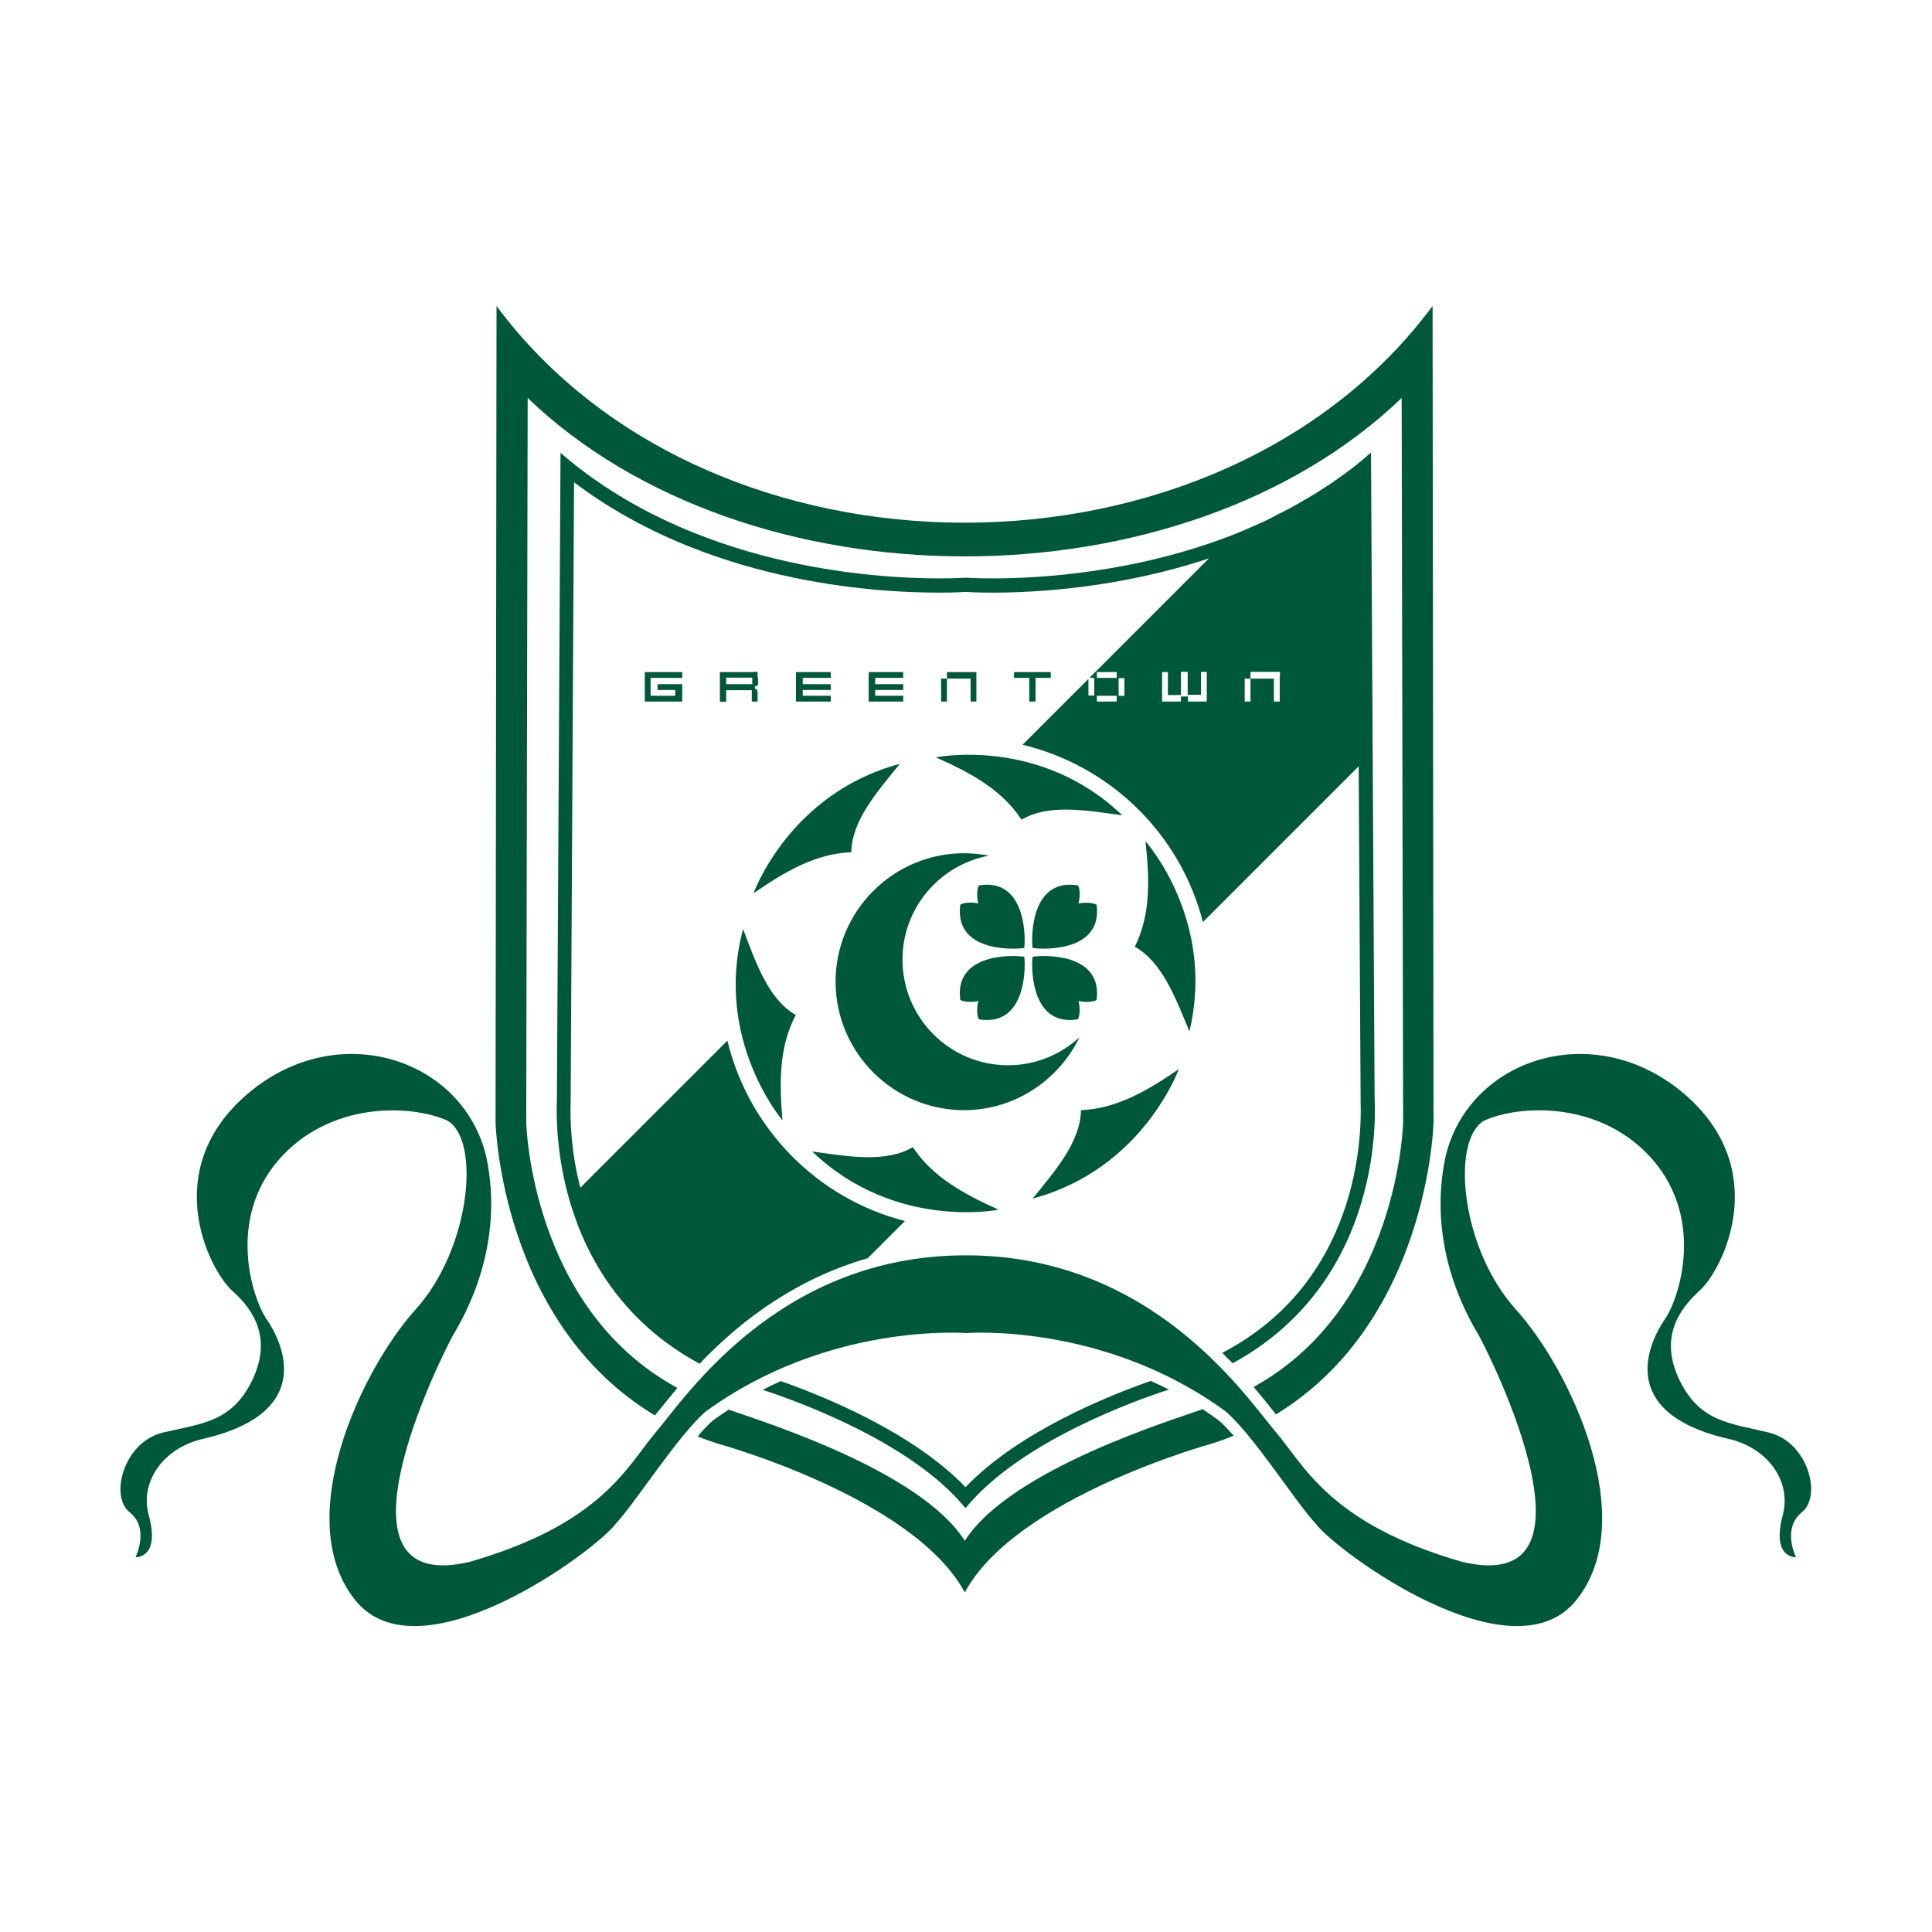
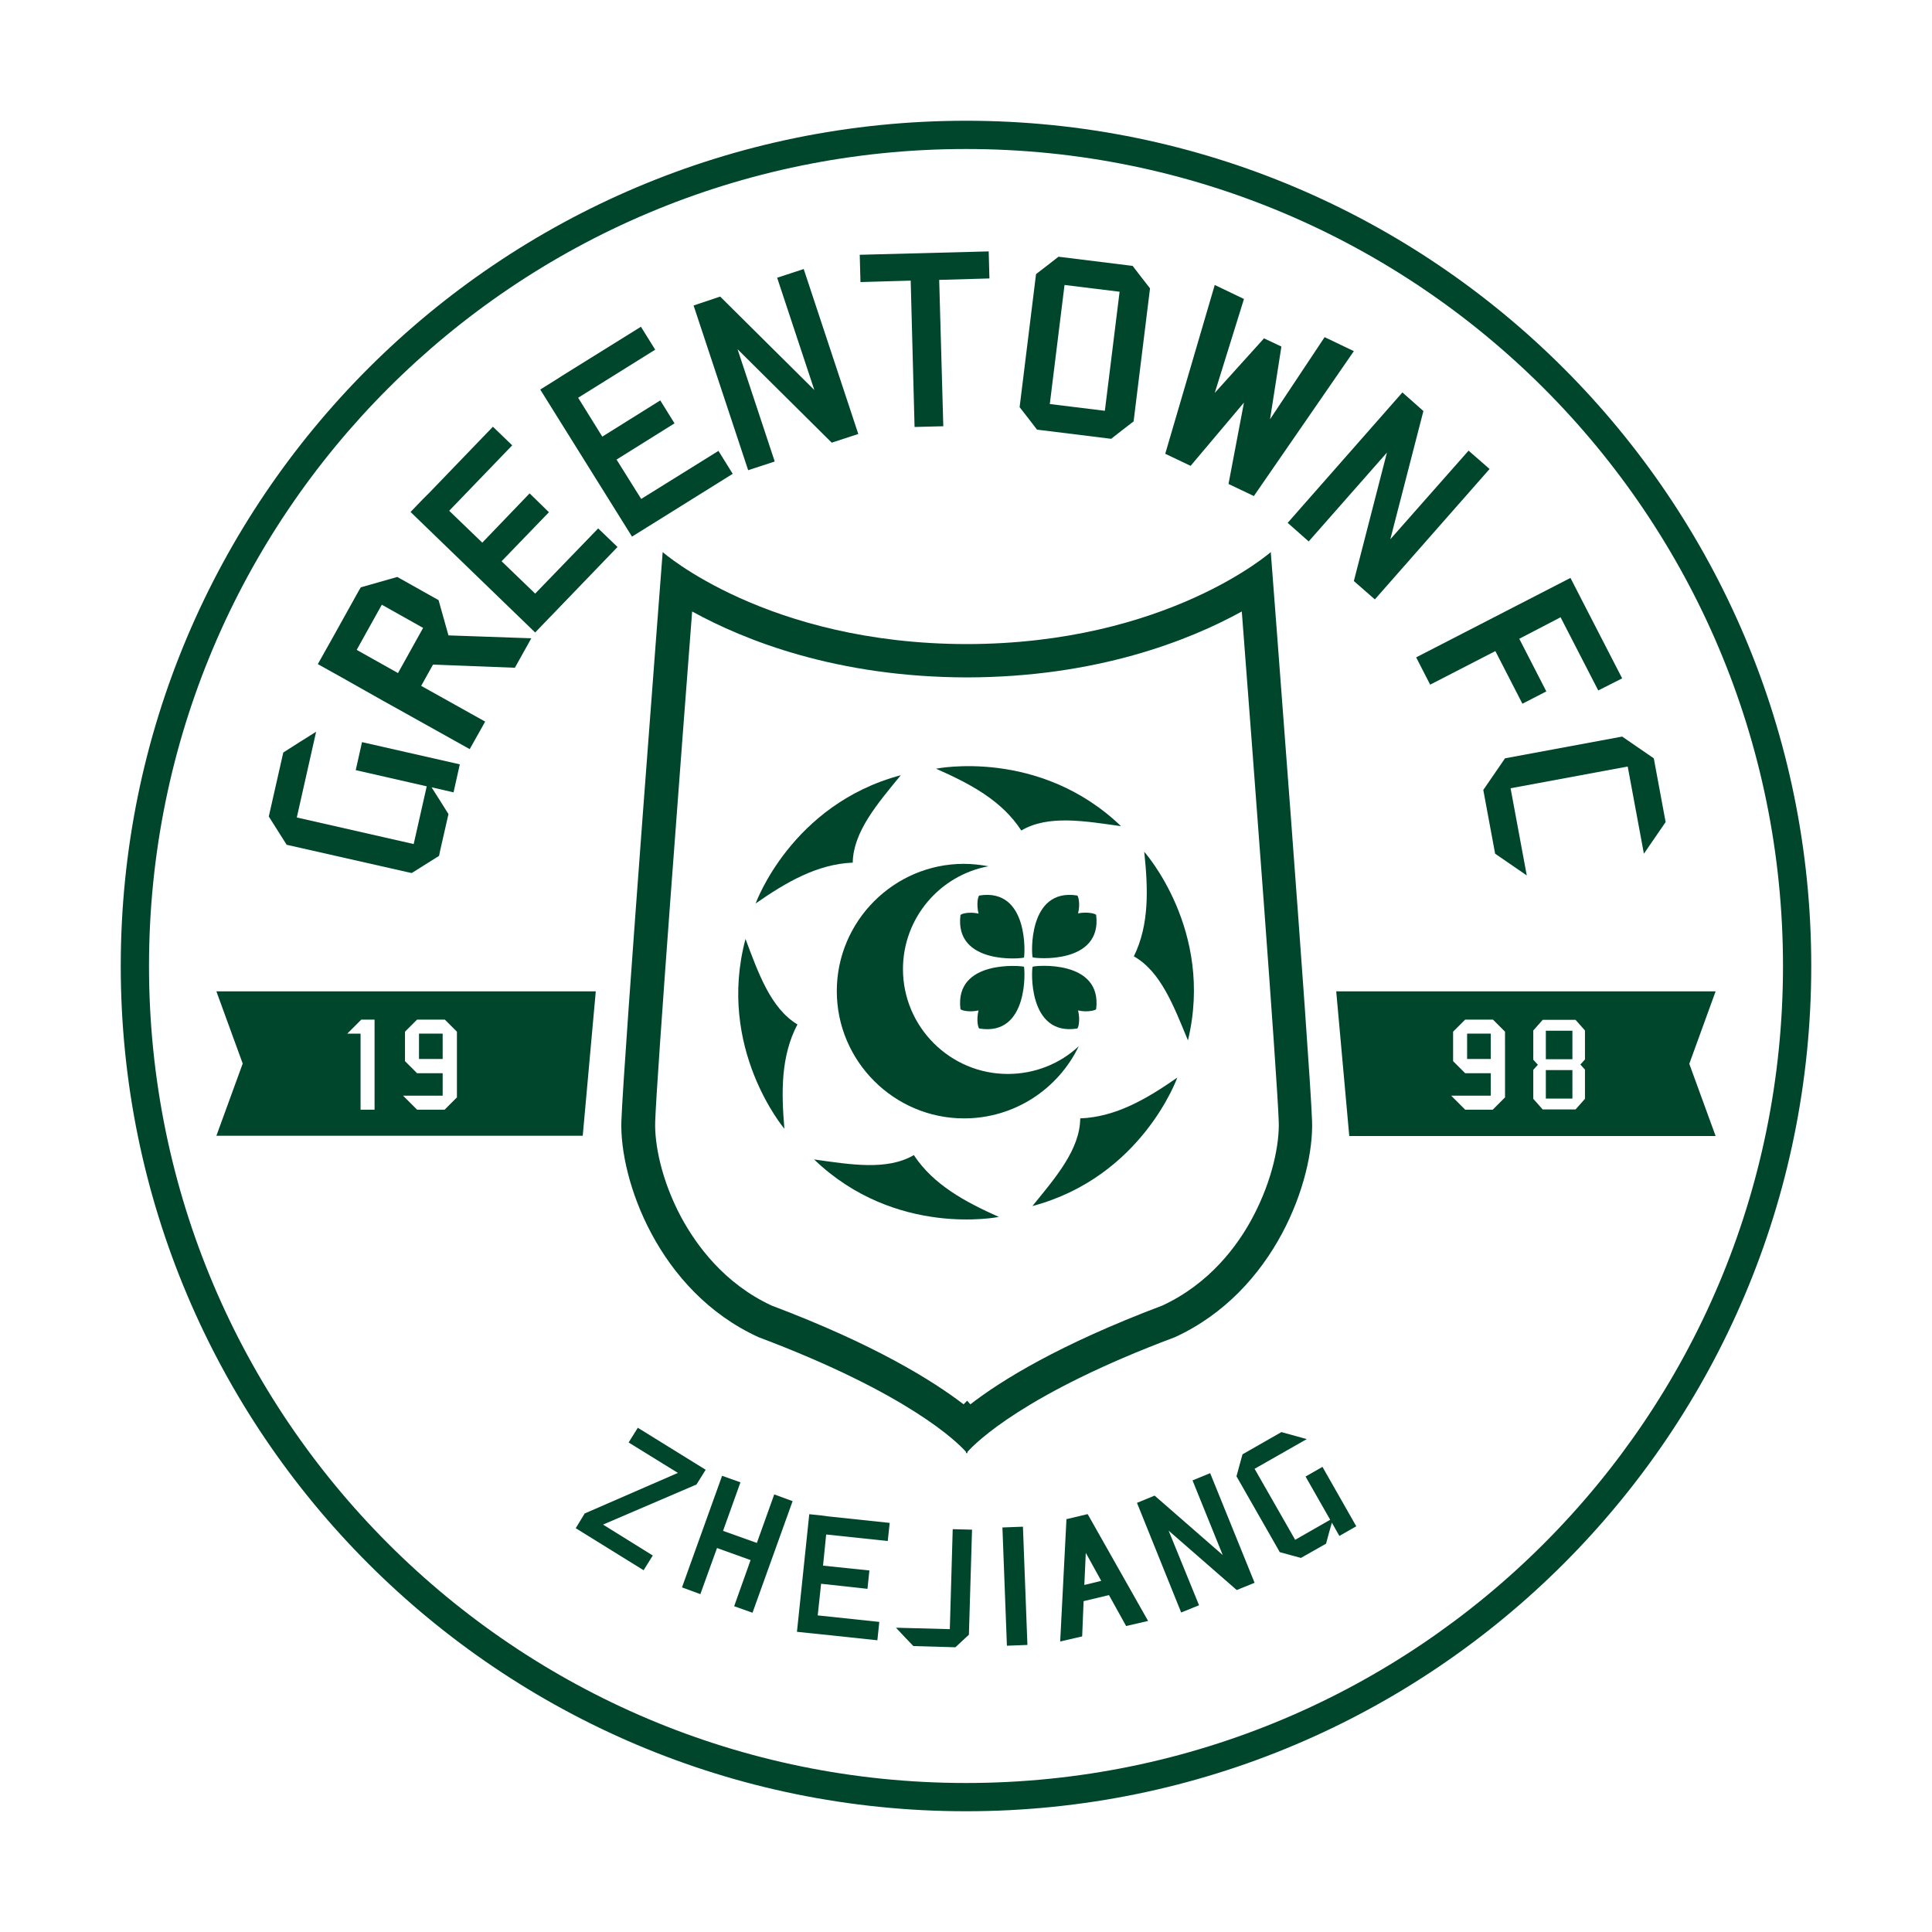
<svg xmlns="http://www.w3.org/2000/svg" version="1.1" id="图层_1" x="0px" y="0px" viewBox="0 0 800 800" style="enable-background:new 0 0 800 800;" xml:space="preserve">
  <style type="text/css">
- 	.st0{fill-rule:evenodd;clip-rule:evenodd;fill:#00583B;}
+ 	.st0{fill-rule:evenodd;clip-rule:evenodd;fill:#00462D;}
</style>
  <g>
-     <path class="st0" d="M372.6,316.3c-45.8,12.2-60.6,53.6-60.6,53.6c12.6-8.7,25.6-16.5,40.5-17C352.7,339.9,363,328.1,372.6,316.3z" />
-     <path class="st0" d="M307.7,384.7c-12.3,45.7,16.3,79.2,16.3,79.2c-1.3-15.3-1.5-30.4,5.5-43.6C318.2,413.7,313.1,399,307.7,384.7z   " />
-     <path class="st0" d="M378,475c-11.2,6.6-26.6,3.9-41.7,1.8c34.2,32.8,77.2,24.1,77.2,24.1C399.5,494.6,386.2,487.5,378,475z" />
-     <path class="st0" d="M488.1,442.7c-12.6,8.7-25.6,16.4-40.5,17c-0.2,13-10.4,24.8-20,36.6C473.3,484.1,488.1,442.7,488.1,442.7z" />
-     <path class="st0" d="M423,339.4c11.2-6.6,26.6-3.9,41.7-1.8c-34.1-32.8-77.2-24-77.2-24C401.5,319.8,414.7,326.8,423,339.4z" />
-     <path class="st0" d="M474.3,348.3c1.7,15.3,2.3,30.3-4.4,43.7c11.3,6.4,16.8,21,22.6,35.1C503.6,381,474.3,348.3,474.3,348.3z" />
-     <path class="st0" d="M447,429.5c-7.8,7.2-18.2,11.6-29.6,11.6c-24.1,0-43.7-19.6-43.7-43.8c0-21.4,15.5-39.2,35.8-43   c-3.3-0.6-6.8-1-10.3-1c-29.3,0-53.2,23.9-53.2,53.2c0,29.3,23.9,53.2,53.2,53.2C420.1,459.7,438.4,447.3,447,429.5z" />
-     <path class="st0" d="M405.5,366.6c-0.6,0-1.4,3.6-0.4,7.5c-4-0.9-7.6,0.1-7.5,0.7c-2.6,20.8,25.6,18.1,26.5,17.7   C424.5,391.5,426.1,363.3,405.5,366.6z" />
-     <path class="st0" d="M454.1,374.8c0-0.5-3.5-1.5-7.5-0.7c1-4,0.2-7.5-0.4-7.5c-20.7-3.3-19,24.9-18.6,25.9   C428.6,392.9,456.7,395.5,454.1,374.8z" />
-     <path class="st0" d="M405.5,422.1c20.7,3.3,19-24.9,18.6-25.9c-0.9-0.4-29.1-3.1-26.5,17.7c0,0.5,3.5,1.5,7.5,0.6   C404.1,418.5,404.9,422.1,405.5,422.1z" />
-     <path class="st0" d="M454.1,413.9c2.6-20.8-25.6-18.1-26.5-17.7c-0.4,1-2.1,29.2,18.6,25.9c0.5,0,1.4-3.6,0.4-7.6   C450.6,415.4,454.2,414.4,454.1,413.9z" />
-     <polygon class="st0" points="269.4,288.1 269.4,280.7 282.5,280.7 282.5,278.3 267,278.3 267,279.6 267,280.7 267,288.1 267,290.5    269.4,290.5 282.5,290.5 282.5,290.4 282.5,288.1 282.5,285.7 282.5,284.3 282.5,283.3 272.3,283.3 272.3,285.7 279.6,285.7    279.6,288.1  " />
-     <path class="st0" d="M311.9,278.3L311.9,278.3h-11.2h-2.4h-0.2v12.3h2.6v-4.8h10.6v0.5v0.5v3.7h2.4v-4.3h-0.2v-0.9h-0.9v-1.2h1   v-0.5h0.3v-3h-0.2v-2.4H311.9z M300.7,283.3v-2.7h10.8v2.7h-0.2H300.7z" />
-     <polygon class="st0" points="344,280.7 344,278.3 329.6,278.3 329.6,278.7 329.6,280.7 329.6,290.5 329.9,290.5 332.4,290.5    344,290.5 344,288.1 332.4,288.1 332.4,285.7 344,285.7 344,283.3 332.4,283.3 332.4,280.7  " />
-     <polygon class="st0" points="404.3,290.5 404.3,281 404.3,280.1 404.3,278.3 392.1,278.3 392.1,281 389.7,281 389.7,290.5    392.1,290.5 392.1,281 401.9,281 401.9,290.5  " />
-     <polygon class="st0" points="428.8,290.5 428.8,280.7 435.1,280.7 435.1,278.3 428.8,278.3 426.2,278.3 419.9,278.3 419.9,280.7    426.2,280.7 426.2,290.5  " />
-     <polygon class="st0" points="374,280.7 374,278.3 359.7,278.3 359.7,278.7 359.7,280.7 359.7,290.5 359.9,290.5 362.4,290.5    374,290.5 374,288.1 362.4,288.1 362.4,285.7 374,285.7 374,283.3 362.4,283.3 362.4,280.7  " />
-     <path class="st0" d="M732.5,593.2c-16.1-3.9-28.4-4.3-36.9-21.4c-8.4-17.1-1.2-28.9,8.2-37.4c9.4-8.4,30.6-50.1-6.7-81.7   c-37.4-31.6-89.2-14.2-98.6,26.5c-7.6,36.3,8.6,65,13.7,73.5c4.9,8.7,54.9,108.8-6.9,94c-54.9-15.9-65.1-39.8-77.4-54.2   c-12.3-14.5-51-72.7-128-72.7S284.3,578,272,592.5c-12.3,14.5-22.4,38.3-77.4,54.2c-61.8,14.8-11.8-85.3-6.9-94   c5.1-8.5,21.3-37.2,13.7-73.5c-9.4-40.7-61.2-58.1-98.6-26.5c-37.4,31.6-16.1,73.3-6.7,81.7c9.4,8.4,16.6,20.2,8.2,37.4   c-8.4,17.1-20.7,17.6-36.9,21.4c-16.1,3.9-22.2,26.3-13.7,33c8.4,6.7,2.4,18.6,2.4,18.6s10.4,0.7,5.5-17.4   c-3.9-14.2,6.5-28.4,23.4-31.8c46-11.1,31.8-40,25.5-49.2c-6.3-9.2-16.4-41.5,4.8-66s54.9-23.1,69.9-16.4c14,8,9.6,53-13,78.1   c-22.7,25.1-51.8,87.2-25.1,120.5c26.8,33.3,99.8-20.6,108-31.8c8.2-8.8,25.4-36.1,37.1-46.3C343,547.4,400,552,400,552   s57-4.6,107.6,32.5c11.7,10.2,28.9,37.5,37.1,46.3c8.2,11.2,81.2,65.1,108,31.8c26.8-33.3-2.4-95.4-25.1-120.5   c-22.7-25.1-27-70.1-13-78.1c14.9-6.7,48.7-8.2,69.9,16.4s11.1,56.9,4.8,66c-6.3,9.2-20.5,38.1,25.5,49.2   c16.9,3.4,27.2,17.6,23.4,31.8c-4.8,18.1,5.5,17.4,5.5,17.4s-6-11.8,2.4-18.6C754.6,619.5,748.6,597.1,732.5,593.2z" />
-     <path class="st0" d="M399.5,659.6c0,0,0-0.1-0.1-0.1c0,0,0,0.1-0.1,0.1H399.5z" />
-     <path class="st0" d="M271.2,586.1c0.4-0.5,0.8-1,1.2-1.5c2.3-2.8,5-6.2,8.1-9.9c-60.9-33-62.6-109.9-62.6-109.9l0.6-300   c91.1,87.4,270.7,87.5,361.9,0l0.6,300c0,0-1.7,76.3-61.9,109.5c3.3,3.9,6.1,7.4,8.4,10.3c0.3,0.4,0.6,0.7,0.8,1.1   c63.5-38.7,65.3-121,65.3-121l-0.4-338c-88.9,119.7-298.8,119.6-387.6,0l-0.4,338C205.2,464.7,207.1,547.6,271.2,586.1z" />
-     <path class="st0" d="M504.7,588.2c-2.2-1.6-4.5-3.2-6.7-4.7c-11.2,4.1-79.5,24.7-98.5,54.5c-18.6-29.3-84.8-49.7-97.8-54.3   c-2.1,1.4-4.3,2.9-6.4,4.4c-2,1.7-4.2,4-6.4,6.7c2.7,1.1,5.5,2.1,8.4,3c0,0,81,22.2,102.2,61.6c21.2-39.4,102.2-61.6,102.2-61.6   c3.2-1,6.2-2.1,9.1-3.3C508.7,592,506.6,589.9,504.7,588.2z" />
-     <path class="st0" d="M506.1,560.2c1.5,1.5,2.9,2.9,4.3,4.3c63.7-34.7,58.9-106.2,58.8-109.5l-0.8-143.6l0,0l-0.7-124   c-1,0.8-2,1.7-2.9,2.5c-0.4,0.3-0.8,0.7-1.2,1c-0.6,0.5-1.2,0.9-1.7,1.4c-0.5,0.4-1,0.8-1.5,1.2c-0.5,0.4-1,0.8-1.5,1.1   c-1.1,0.9-2.3,1.7-3.4,2.5c-0.3,0.2-0.5,0.4-0.8,0.6c-0.7,0.5-1.3,0.9-2,1.4c-0.3,0.2-0.7,0.5-1,0.7c-0.7,0.5-1.4,0.9-2.1,1.4   c-0.3,0.2-0.6,0.4-0.8,0.5c-2.4,1.6-4.8,3.1-7.2,4.5c-0.2,0.1-0.5,0.3-0.7,0.4c-0.8,0.4-1.5,0.9-2.3,1.3c-0.3,0.2-0.5,0.3-0.8,0.5   c-2.4,1.4-4.8,2.7-7.3,3.9c-0.3,0.1-0.5,0.3-0.8,0.4c-0.7,0.4-1.4,0.7-2.1,1.1c-0.4,0.2-0.8,0.4-1.1,0.6c-0.7,0.3-1.4,0.7-2,1   c-0.4,0.2-0.8,0.4-1.1,0.5c-1.2,0.5-2.3,1.1-3.5,1.6c-0.5,0.2-0.9,0.4-1.4,0.6c-0.6,0.3-1.2,0.5-1.8,0.8c-0.5,0.2-1,0.4-1.6,0.7   c-0.6,0.2-1.1,0.5-1.7,0.7c-0.6,0.2-1.2,0.5-1.7,0.7c-41.1,16.3-81.7,18.5-100.6,18.5c-7.1,0-11.1-0.3-11.1-0.3s-4.1,0.3-11.1,0.3   c-27.9,0-102.4-4.8-156.8-52l-1.5,267.6c0,3.3-4.9,75,59.1,109.6c0,0,0,0,0,0c0.8-0.8,1.5-1.6,2.3-2.4c0.3-0.3,0.7-0.7,1-1   c6.2-6.2,13.5-12.7,22-18.7c13.9-9.9,28.7-17.1,44.3-21.6l15.4-15.4c-36.3-9.3-64.7-38.2-73.5-74.7l-60.9,60.9   c-3.9-15.1-4.3-28.3-4-35.8c0-0.4,0-0.7,0-0.8l1.4-255.5c54.3,41.1,122.9,45.7,151,45.7c6,0,9.9-0.2,11.1-0.3   c1.3,0.1,5.2,0.3,11.1,0.3c18,0,52.8-1.9,89.7-14.2l-49.5,49.5h2v7.3h-2.4v-6.9l-27.3,27.3c36.5,8.7,65.4,37.1,74.7,73.4l64.5-64.5   l0.8,137.8c0,0.2,0,0.4,0,0.8c0.3,9.7-0.3,29-8.5,49.9C545.4,530,529,548.2,506.1,560.2z M462.4,290.5h-8.2v-2.4h8.2V290.5z    M462.4,280.7h-8.2v-2.4h8.2V280.7z M465.6,288.1h-2.4v-7.3h2.4V288.1z M489,290.5h-7.8v-1.9v-0.8v-9.5h2.4v9.5h5.4V290.5z    M491.9,288.4H489v-10.2h2.8V288.4z M499.7,287.8v0.8v1.9h-7.8v-2.8h5.4v-9.5h2.4V287.8z M529.9,280.1v0.9v9.5h-2.4V281h-9.7v9.5   h-2.4V281h2.4v-2.8h12.2V280.1z" />
-     <path class="st0" d="M399.8,624.5c22.5-27.6,70.8-44.8,84.2-49.1c-2.5-1.3-5-2.5-7.5-3.6c-17.4,6.1-54.7,21-76.7,44   c-21.9-22.8-59-37.8-76.5-43.9c-2.5,1.1-5,2.3-7.5,3.6C329.6,580,377.5,597.1,399.8,624.5z" />
+     <path class="st0" d="M400,50C206.7,50,50,206.7,50,400s156.7,350,350,350s350-156.7,350-350S593.3,50,400,50z M400,738.3   C213.1,738.3,61.7,586.9,61.7,400S213.1,61.7,400,61.7S738.3,213.1,738.3,400S586.9,738.3,400,738.3z" />
+     <path class="st0" d="M400.3,601.5c0.2,0.2,0.3,0.4,0.3,0.4v-0.7c3.5-3.9,23.7-24.2,85.9-47.5c41.6-19.1,57.6-65.3,56.8-89.4   c-0.8-24.1-17.1-235.7-17.1-235.7s-43.1,38-125.9,38.1c-82.8-0.1-125.9-38.1-125.9-38.1s-16.3,211.6-17.1,235.7   c-0.8,24.1,15.2,70.4,56.8,89.4c62.2,23.4,82.5,43.6,85.9,47.5v0.7C400,601.8,400.1,601.7,400.3,601.5z M399,581.5   c-12.8-9.8-36.8-24.8-79.5-40.9c-19.6-9.1-31.1-24.9-37.4-36.5c-8.4-15.7-11.1-30.7-10.8-39.6c0.6-18.7,11-155.4,15.3-211.3   c21.8,12,59.9,27.2,113.8,27.3c53.8-0.1,92-15.3,113.8-27.3c4.3,55.9,14.7,192.6,15.3,211.3c0.3,8.8-2.4,23.8-10.8,39.6   c-6.2,11.7-17.8,27.4-37.4,36.5c-42.7,16.1-66.7,31-79.5,40.9l-1.3-1.5L399,581.5z" />
+     <path class="st0" d="M427.5,499.4c45.4-12.1,60-53.2,60-53.2c-12.5,8.7-25.3,16.3-40.2,16.9C447.2,476,437,487.7,427.5,499.4z" />
+     <path class="st0" d="M413.6,503.9c-13.9-6.2-27.1-13.3-35.2-25.6c-11.1,6.5-26.3,3.9-41.3,1.8C370.9,512.6,413.6,503.9,413.6,503.9   z" />
+     <path class="st0" d="M491.9,430.8c11-45.6-18.1-78.1-18.1-78.1c1.6,15.1,2.2,30.1-4.3,43.3C480.7,402.3,486.1,416.8,491.9,430.8z" />
+     <path class="st0" d="M422.9,343.9c11.1-6.6,26.3-3.9,41.3-1.8c-33.9-32.5-76.6-23.8-76.6-23.8C401.6,324.5,414.8,331.4,422.9,343.9   z" />
+     <path class="st0" d="M373,321c-45.4,12.1-60.1,53.1-60.1,53.1c12.5-8.7,25.4-16.3,40.2-16.9C353.3,344.4,363.4,332.7,373,321z" />
+     <path class="st0" d="M308.7,388.8c-12.1,45.3,16.1,78.6,16.1,78.6c-1.3-15.2-1.5-30.1,5.4-43.2C319.1,417.5,314,402.9,308.7,388.8z   " />
+     <path class="st0" d="M346.5,410.4c0,29,23.7,52.7,52.7,52.7c20.9,0,39-12.2,47.5-29.9c-7.7,7.2-18.1,11.5-29.4,11.5   c-23.9,0-43.4-19.5-43.4-43.4c0-21.2,15.3-38.9,35.4-42.6c-3.3-0.6-6.7-1-10.2-1C370.2,357.7,346.5,381.4,346.5,410.4z" />
+     <path class="st0" d="M405.6,370.8c-0.6,0-1.4,3.5-0.4,7.5c-4-0.9-7.5,0.1-7.5,0.7c-2.5,20.6,25.4,18,26.3,17.5   C424.4,395.5,426.1,367.6,405.6,370.8z" />
+     <path class="st0" d="M446,370.8c-20.5-3.2-18.9,24.7-18.4,25.6c0.9,0.5,28.8,3.1,26.3-17.5c0-0.5-3.5-1.5-7.5-0.7   C447.4,374.4,446.5,370.8,446,370.8z" />
+     <path class="st0" d="M405.6,425.9c20.5,3.3,18.8-24.7,18.4-25.6c-0.9-0.4-28.8-3.1-26.3,17.5c0,0.5,3.5,1.5,7.5,0.6   C404.2,422.3,405,425.9,405.6,425.9z" />
+     <path class="st0" d="M446,425.9c0.5,0,1.4-3.5,0.4-7.5c4,0.9,7.5-0.1,7.5-0.6c2.5-20.6-25.3-18-26.3-17.5   C427.1,401.2,425.5,429.1,446,425.9z" />
+     <polygon class="st0" points="226.6,256.7 229.6,253.6 255.7,226.5 247.7,218.8 221.6,245.8 207.7,232.4 227.3,212.1 219.3,204.3    199.7,224.7 186,211.5 212.1,184.4 204.1,176.7 178,203.8 174.9,206.9 170,212 221.6,261.9  " />
+     <polygon class="st0" points="267.8,218.4 271.5,216.1 303.4,196.2 297.5,186.7 265.5,206.6 255.3,190.3 279.3,175.3 273.4,165.8    249.4,180.8 239.4,164.7 271.3,144.8 265.4,135.3 233.4,155.2 229.8,157.5 223.7,161.3 261.7,222.2  " />
+     <polygon class="st0" points="320.8,191.1 305.4,144.6 344.4,183.3 355.4,179.7 332.8,111.4 321.8,115 337.2,161.5 298.2,122.8    287.2,126.5 309.8,194.7  " />
+     <polygon class="st0" points="541.9,224.2 574.3,187.4 560.6,240.6 569.3,248.2 616.8,194.2 608.1,186.6 575.7,223.3 589.4,170.2    580.7,162.5 533.2,216.5  " />
+     <path class="st0" d="M168.6,361.1l1.9,0.4c4.4-2.8,6.9-4.3,11.3-7.1l0.5-2.4l3.4-14.9c-2.7-4.4-4.3-6.8-7-11.1l9.1,2.1l2.6-11.6   l-40.5-9.2l-2.6,11.6l29.4,6.7l-5.4,23.9l-48.4-11l8-35.5l0,0c-5.3,3.3-8.3,5.2-13.6,8.6l-6,26.5c2.9,4.6,4.5,7.1,7.4,11.7   L168.6,361.1z" />
+     <path class="st0" d="M158.3,290l9.7,5.4l26.5,14.8l6.4-11.4L174.4,284l4.9-8.8l33.9,1.3l6.8-12.2l-34.3-1.2   c-1.6-5.6-2.5-8.9-4.1-14.6l-17.1-9.6c-5.9,1.7-9.2,2.6-15.1,4.3l-1,1.7L138,263.6l-6.4,11.4l9.7,5.4L158.3,290z M158.1,250.4   l17.1,9.6l-10.4,18.7l-17.1-9.6L158.1,250.4z" />
+     <polygon class="st0" points="377.1,116.2 378.7,176.8 390.6,176.5 388.9,115.9 409.7,115.3 409.4,104.1 356,105.5 356.3,116.8  " />
+     <path class="st0" d="M460.1,181.7c3.6-2.8,5.6-4.4,9.3-7.2l6.8-55.1c-2.8-3.6-4.4-5.6-7.2-9.3l-30.7-3.8c-3.6,2.8-5.6,4.4-9.3,7.2   l-6.8,55.1c2.8,3.6,4.4,5.6,7.2,9.3L460.1,181.7z M440.8,118l22.8,2.8l-6.1,49.3l-22.8-2.8L440.8,118z" />
+     <polygon class="st0" points="515.1,166.7 508.7,200.4 519.2,205.4 560.6,145.4 548.5,139.6 525.9,173.6 530.6,143.5 527,141.8    523.4,140.1 503,162.7 515.1,123.8 503,118 482.5,187.9 493,192.9  " />
+     <polygon class="st0" points="586.4,272.2 592.2,283.5 619.2,269.6 630.4,291.4 640.3,286.3 629.1,264.5 646.2,255.6 661.8,285.9    671.7,280.9 656.1,250.6 650.3,239.3 640.4,244.4 623.3,253.2 613.4,258.3  " />
+     <path class="st0" d="M614.2,327.1l4.9,26.4c5.1,3.5,8,5.5,13.1,9l-6.7-36.1l48.5-9l6.7,36.1v0c3.5-5.1,5.5-8,9-13.1l-4.9-26.4   c-5.1-3.5-8-5.5-13.1-9l-48.5,9C619.7,319.1,617.7,322,614.2,327.1z" />
+     <polygon class="st0" points="288.4,614.7 292.2,608.6 264.1,591.2 260.3,597.3 280.7,609.9 242.1,626.7 238.4,632.8 266.5,650.2    270.3,644.1 249.7,631.3  " />
+     <polygon class="st0" points="313.4,638.9 299.4,633.9 306.6,613.8 299,611.1 282.4,657.3 290,660.1 296.9,641 310.8,646 304,665.1    311.6,667.8 328.2,621.6 320.6,618.8  " />
+     <polygon class="st0" points="340,627.5 335.1,627 330,675.7 334.8,676.2 337.8,676.5 363.3,679.2 364.1,671.6 338.6,668.9    340,655.8 359.2,657.9 360,650.3 340.8,648.3 342.1,635.4 367.6,638.1 368.4,630.6 342.9,627.9  " />
+     <path class="st0" d="M394.5,633.2C394.5,633.2,394.5,633.2,394.5,633.2l-1.2,41.4c0,0,0,0,0,0L371,674c0,0,0,0,0,0   c2.8,3,4.4,4.7,7.2,7.6l17.4,0.5c2.2-2,3.4-3.2,5.6-5.2l1.3-43.5c0,0,0,0,0,0L394.5,633.2z" />
+     <rect x="416" y="632.3" transform="matrix(0.9993 -3.791289e-02 3.791289e-02 0.9993 -24.6001 16.4055)" class="st0" width="8.5" height="49" />
+     <path class="st0" d="M450.2,627l-8.4,2l-0.2,0l-2.6,50.7l9.1-2.1l0.6-14.6l10.5-2.5l7.1,12.8l9.1-2.1l-25-44.2L450.2,627z    M449,656.3l0.6-13.3l6.4,11.6L449,656.3z" />
+     <polygon class="st0" points="493.8,613 506.3,643.9 478.1,619.3 470.8,622.3 489.1,667.7 496.5,664.7 483.9,633.8 512.1,658.4    519.5,655.4 501.1,610  " />
+     <path class="st0" d="M540.6,611.4l10.2,17.9l-14.5,8.3l-16.8-29.4l21.6-12.3l0,0c-4.1-1.1-6.4-1.8-10.5-2.9l-16.1,9.2   c-1,3.5-1.5,5.5-2.5,9.1l17.3,30.3l0.6,1.1c3.4,0.9,5.3,1.5,8.8,2.4l1.4-0.8l9-5.1c0.9-3.4,1.4-5.3,2.4-8.7l3.1,5.5l7-4l-14-24.6   L540.6,611.4z" />
+     <rect x="173.5" y="428" class="st0" width="9.8" height="10.5" />
+     <path class="st0" d="M246.7,410.5H89.6l10.9,29.9l-10.9,29.9h151.7L246.7,410.5z M155.1,459.5h-5.8V428h-5.5l5.8-5.8h5.5V459.5z    M189.1,454.5l-5,5h-11.4l-5.8-5.8h16.4v-9.3h-10.6l-0.2-0.2l-4.8-4.8v-12.2l0.2-0.2l4.8-4.8h11.5l5,5V454.5z" />
+     <rect x="640.1" y="426.8" class="st0" width="11" height="11.8" />
+     <rect x="607.5" y="428" class="st0" width="9.8" height="10.5" />
+     <rect x="640.1" y="443.1" class="st0" width="11" height="11.8" />
+     <path class="st0" d="M710.4,410.5H553.3l5.4,59.9h151.7l-10.9-29.9L710.4,410.5z M623.1,454.5l-5,5h-11.4l-5.8-5.8h16.4v-9.3h-10.6   l-0.2-0.2l-4.8-4.8v-12.2l0.2-0.2l4.8-4.8h11.5l5,5V454.5z M656.3,438.7l-1.9,2.1l1.9,2.1v12.1l-3.9,4.4h-13.6l-3.9-4.4V443   l1.9-2.1l-1.9-2.1v-12.1l3.9-4.4h13.6l3.9,4.4V438.7z" />
  </g>
</svg>
